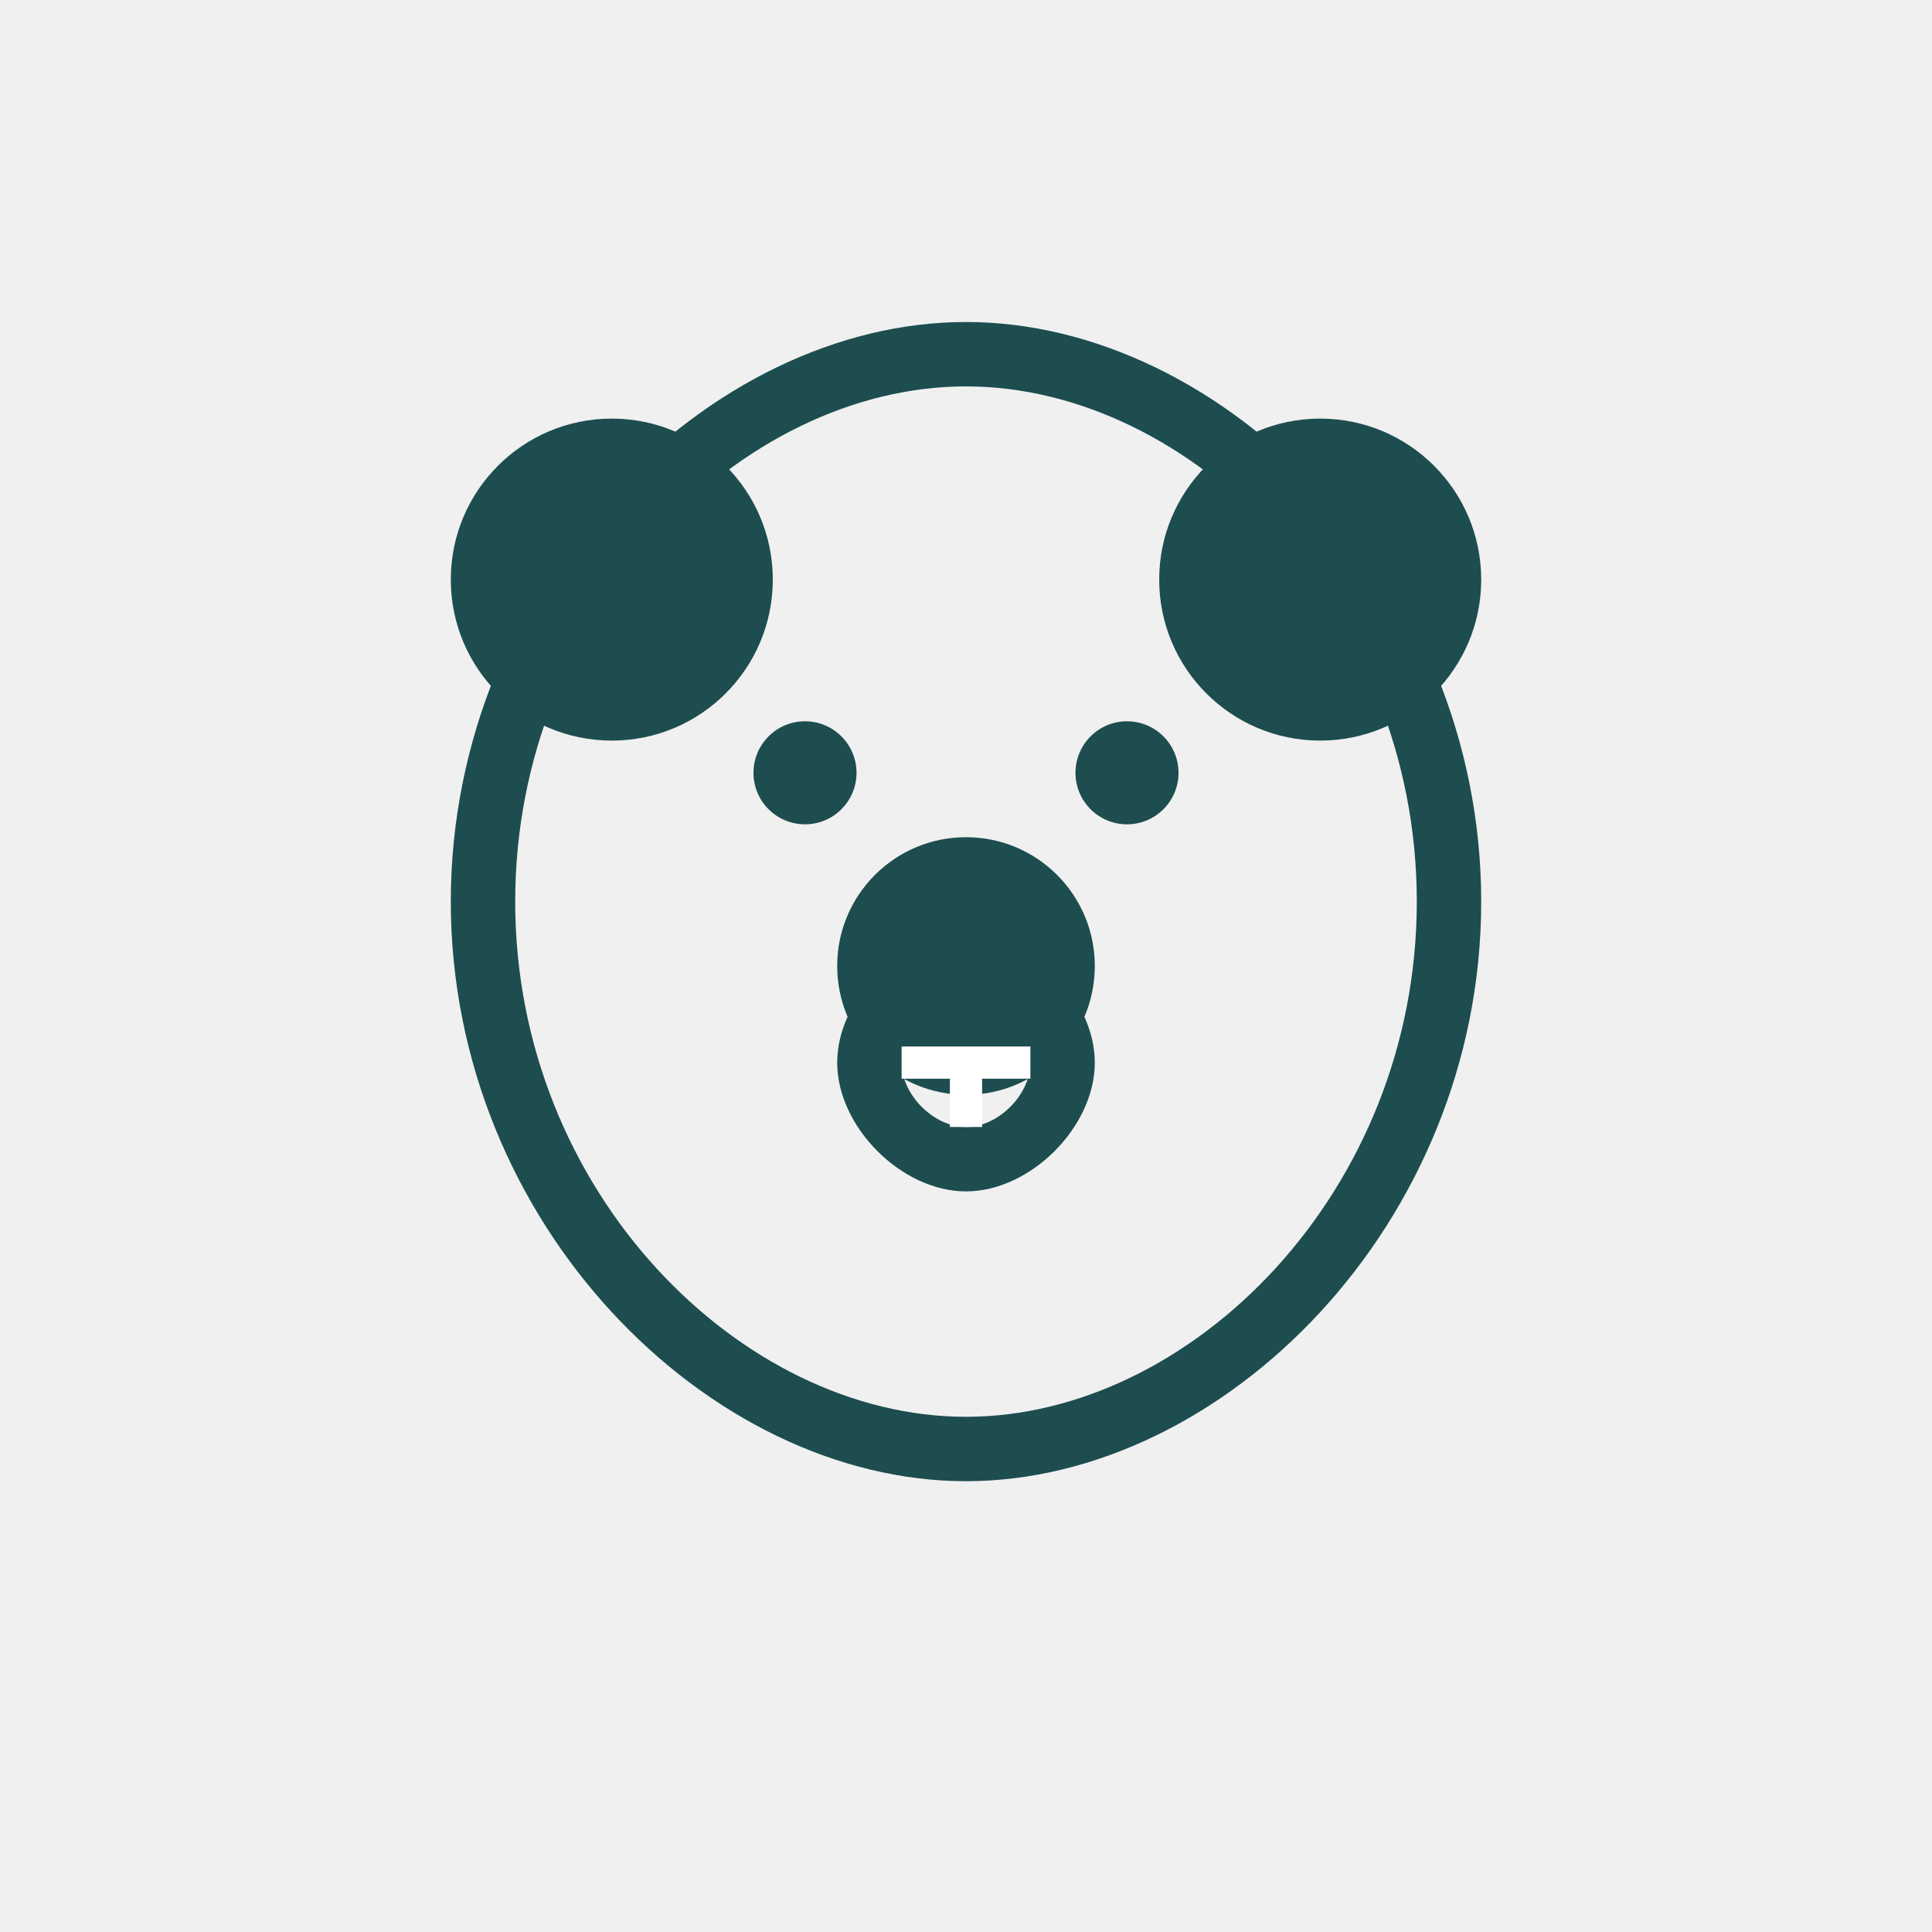
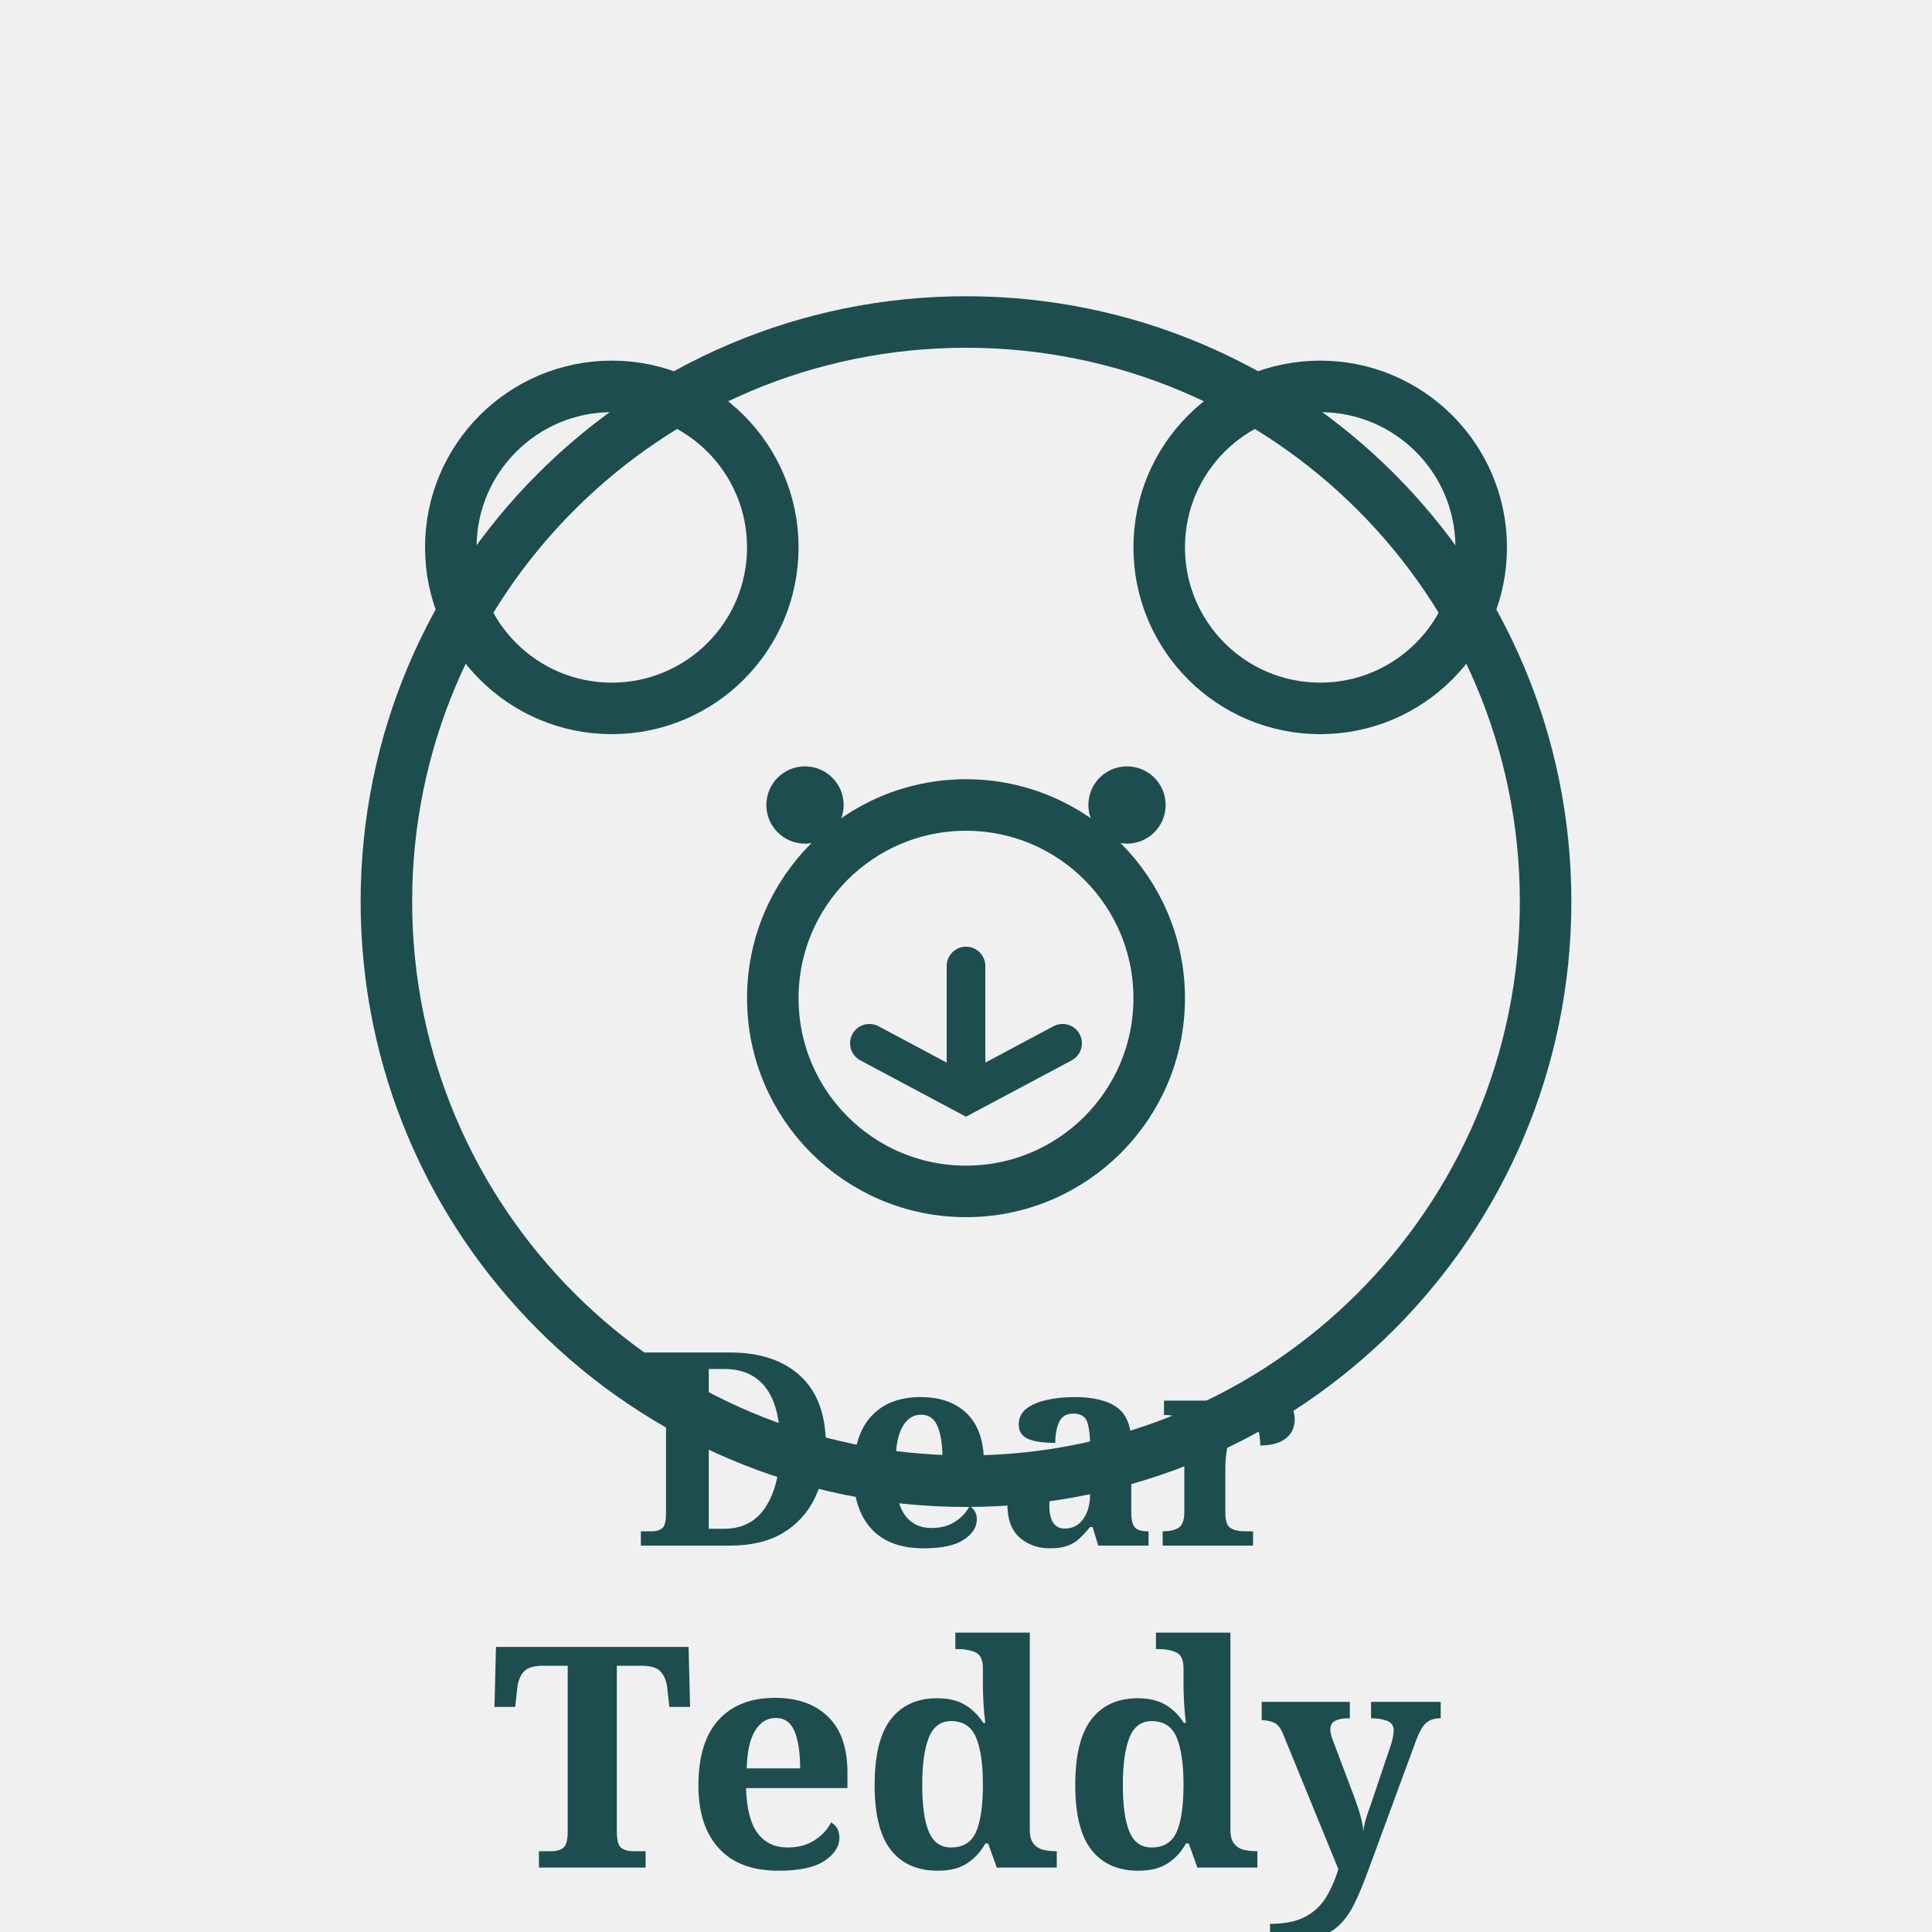
<svg xmlns="http://www.w3.org/2000/svg" width="300" height="300" viewBox="0 0 300 300">
-   <g fill="#1D4D4F">
-     <path d="M150,50 C190,50 230,90 230,140 C230,190 190,230 150,230 C110,230 70,190 70,140 C70,90 110,50 150,50 Z M150,60 C115,60 80,95 80,140 C80,185 115,220 150,220 C185,220 220,185 220,140 C220,95 185,60 150,60 Z" />
-     <circle cx="95" cy="90" r="25" />
-     <circle cx="205" cy="90" r="25" />
-     <circle cx="125" cy="120" r="8" />
-     <circle cx="175" cy="120" r="8" />
-     <circle cx="150" cy="150" r="20" />
-     <path d="M150,145 C160,145 170,155 170,165 C170,175 160,185 150,185 C140,185 130,175 130,165 C130,155 140,145 150,145 Z M150,155 C145,155 140,160 140,165 C140,170 145,175 150,175 C155,175 160,170 160,165 C160,160 155,155 150,155 Z" fill="#1D4D4F" />
-     <path d="M150,165 L150,175 M140,165 L160,165" stroke="#FFFFFF" stroke-width="5" />
+   <g fill="#1D4D4F" stroke="#1D4D4F" stroke-width="8">
+     <circle cx="150" cy="140" r="90" fill="none" />
+     <circle cx="95" cy="85" r="25" fill="none" />
+     <circle cx="205" cy="85" r="25" fill="none" />
+     <circle cx="125" cy="125" r="6" fill="#1D4D4F" stroke="none" />
+     <circle cx="175" cy="125" r="6" fill="#1D4D4F" stroke="none" />
+     <circle cx="150" cy="155" r="30" fill="none" />
+     <path d="M150,170 L150,150 M135,162 L150,170 L165,162" stroke="#1D4D4F" stroke-width="6" fill="none" stroke-linecap="round" />
+   </g>
+   <g transform="translate(0,240)">
+     <text x="150" y="0" font-family="serif" font-size="42" font-weight="bold" text-anchor="middle" fill="#1D4D4F">Dear</text>
+     <text x="150" y="50" font-family="serif" font-size="48" font-weight="bold" text-anchor="middle" fill="#1D4D4F">Teddy</text>
  </g>
</svg>
